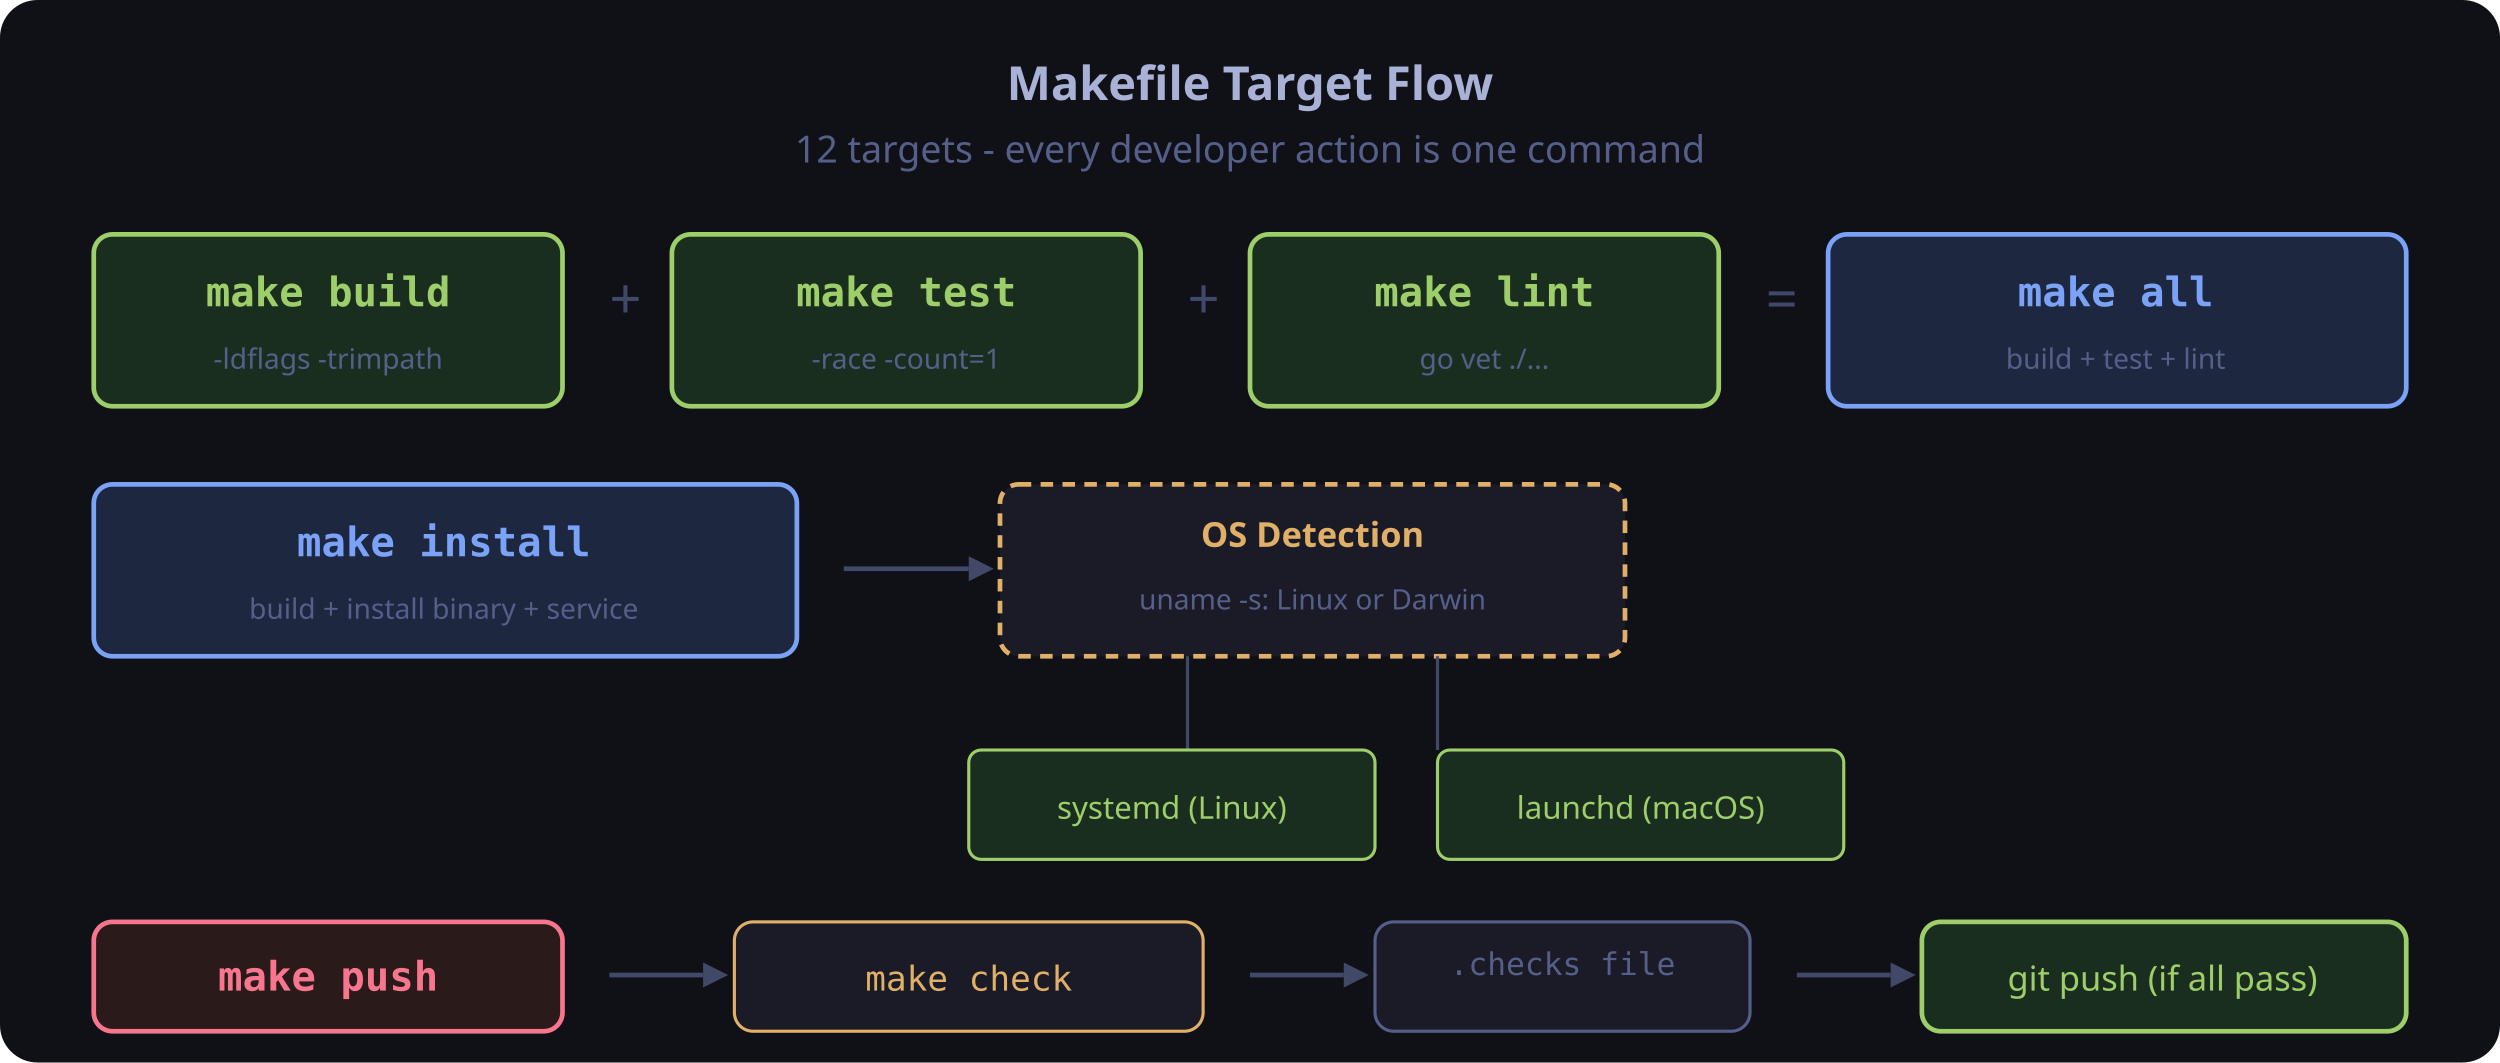
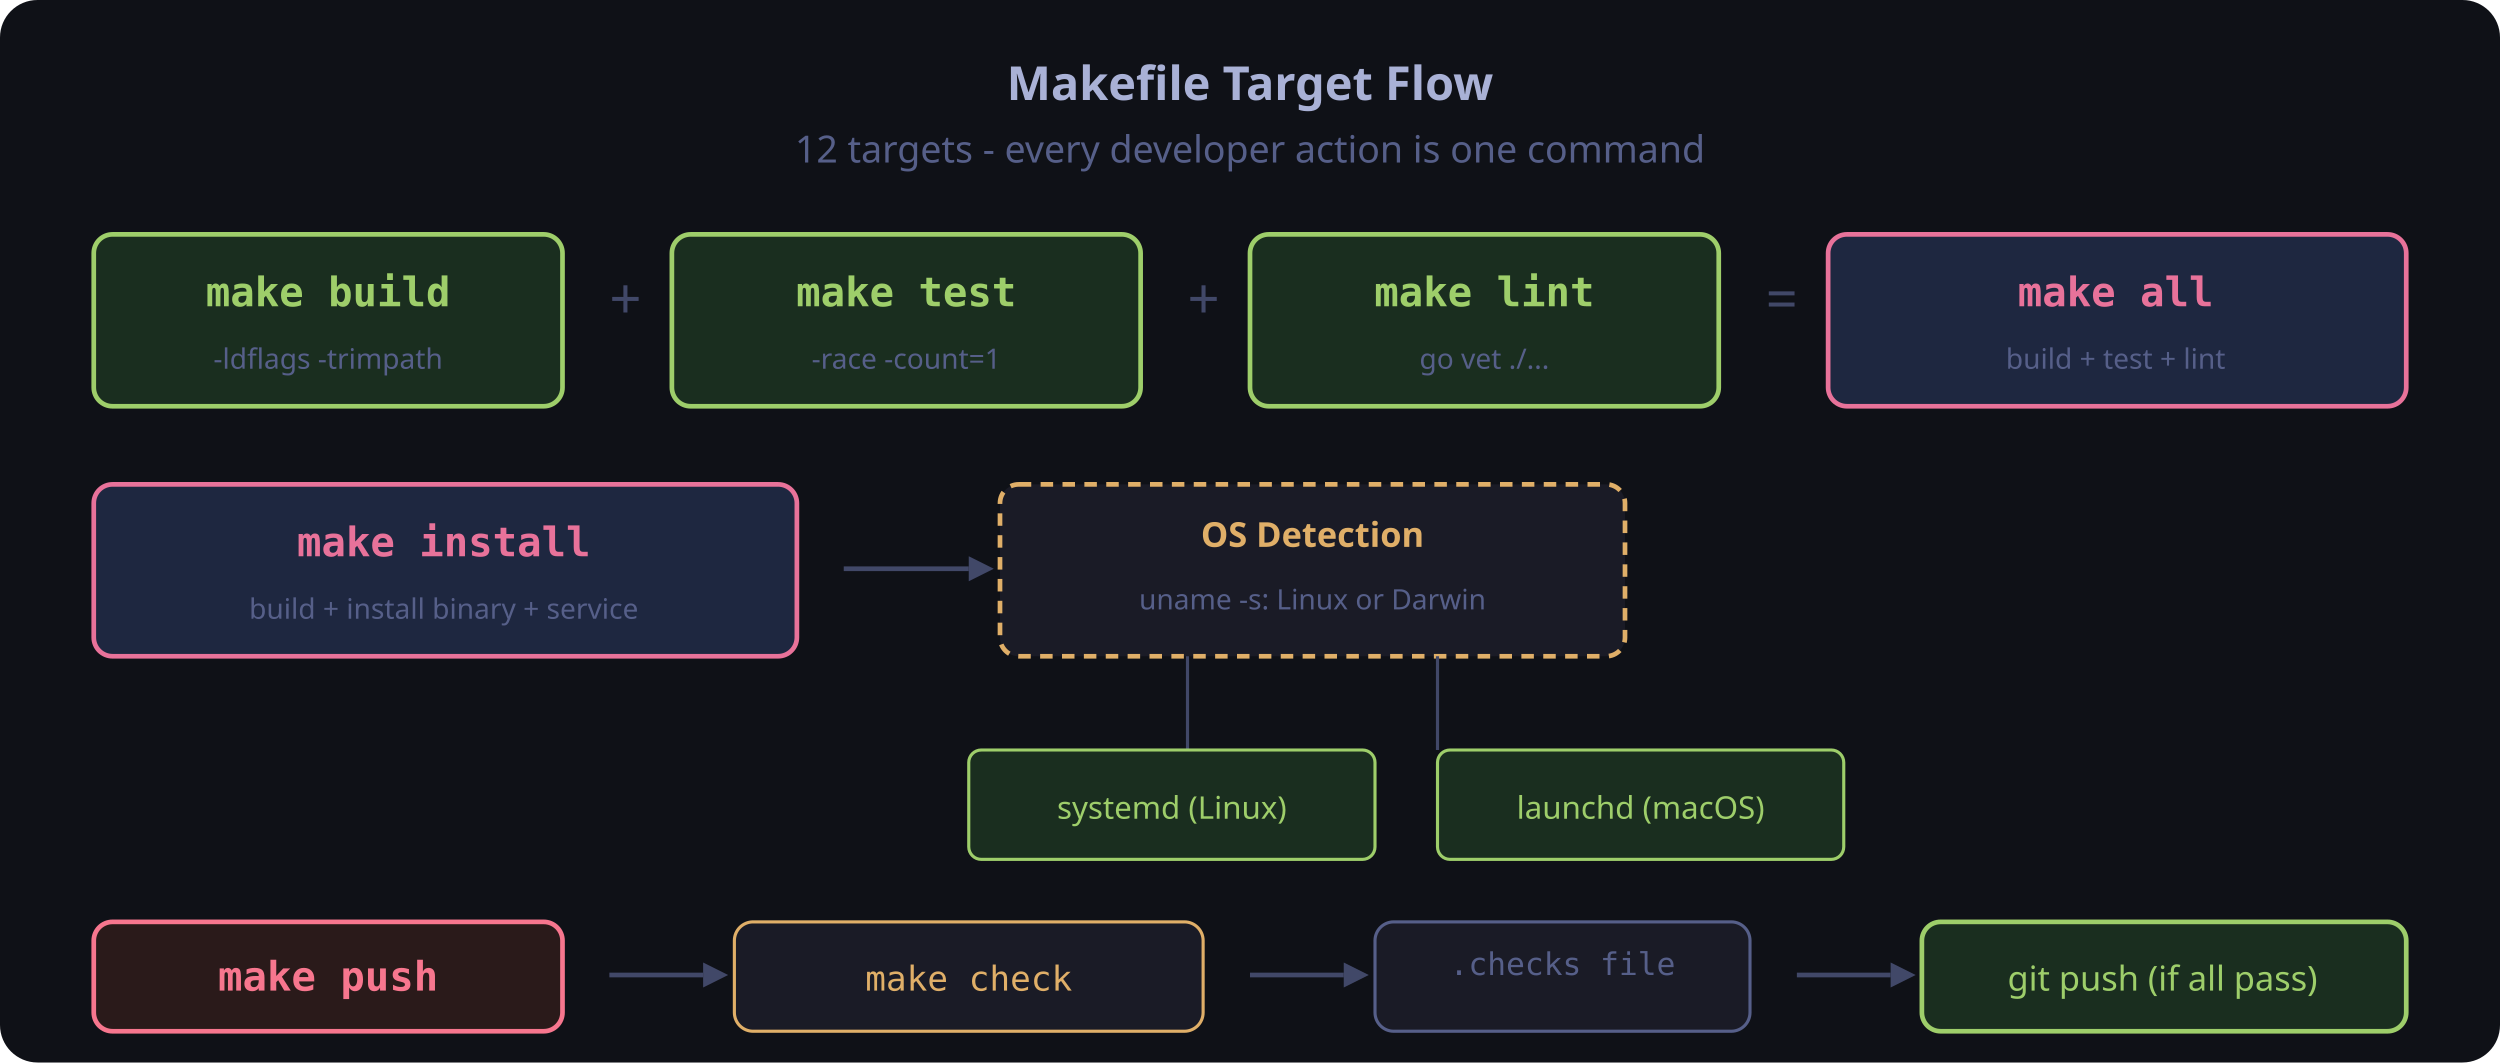
<svg xmlns="http://www.w3.org/2000/svg" viewBox="0 0 800 340" width="800" height="340">
  <rect width="800" height="340" rx="12" fill="#0f1117" />
  <text x="400" y="32" text-anchor="middle" fill="#a9b1d6" font-family="system-ui,sans-serif" font-size="15" font-weight="600">Makefile Target Flow</text>
  <text x="400" y="52" text-anchor="middle" fill="#565f89" font-family="system-ui,sans-serif" font-size="12">12 targets - every developer action is one command</text>
  <rect x="30" y="75" width="150" height="55" rx="6" fill="#1a2e1f" stroke="#9ece6a" stroke-width="1.5" />
  <text x="105" y="98" text-anchor="middle" fill="#9ece6a" font-family="ui-monospace,monospace" font-size="13" font-weight="600">make build</text>
  <text x="105" y="118" text-anchor="middle" fill="#565f89" font-family="system-ui,sans-serif" font-size="9">-ldflags -trimpath</text>
  <text x="195" y="102" fill="#414868" font-family="system-ui,sans-serif" font-size="18">+</text>
  <rect x="215" y="75" width="150" height="55" rx="6" fill="#1a2e1f" stroke="#9ece6a" stroke-width="1.5" />
  <text x="290" y="98" text-anchor="middle" fill="#9ece6a" font-family="ui-monospace,monospace" font-size="13" font-weight="600">make test</text>
  <text x="290" y="118" text-anchor="middle" fill="#565f89" font-family="system-ui,sans-serif" font-size="9">-race -count=1</text>
  <text x="380" y="102" fill="#414868" font-family="system-ui,sans-serif" font-size="18">+</text>
  <rect x="400" y="75" width="150" height="55" rx="6" fill="#1a2e1f" stroke="#9ece6a" stroke-width="1.5" />
  <text x="475" y="98" text-anchor="middle" fill="#9ece6a" font-family="ui-monospace,monospace" font-size="13" font-weight="600">make lint</text>
  <text x="475" y="118" text-anchor="middle" fill="#565f89" font-family="system-ui,sans-serif" font-size="9">go vet ./...</text>
  <text x="565" y="102" fill="#414868" font-family="system-ui,sans-serif" font-size="18">=</text>
-   <rect x="585" y="75" width="185" height="55" rx="6" fill="#1e2740" stroke="#7aa2f7" stroke-width="1.5" />
-   <text x="677" y="98" text-anchor="middle" fill="#7aa2f7" font-family="ui-monospace,monospace" font-size="13" font-weight="600">make all</text>
+   <rect x="585" y="75" width="185" height="55" rx="6" fill="#1e2740" stroke="#e8729a" stroke-width="1.5" />
+   <text x="677" y="98" text-anchor="middle" fill="#e8729a" font-family="ui-monospace,monospace" font-size="13" font-weight="600">make all</text>
  <text x="677" y="118" text-anchor="middle" fill="#565f89" font-family="system-ui,sans-serif" font-size="9">build + test + lint</text>
-   <rect x="30" y="155" width="225" height="55" rx="6" fill="#1e2740" stroke="#7aa2f7" stroke-width="1.5" />
-   <text x="142" y="178" text-anchor="middle" fill="#7aa2f7" font-family="ui-monospace,monospace" font-size="13" font-weight="600">make install</text>
+   <rect x="30" y="155" width="225" height="55" rx="6" fill="#1e2740" stroke="#e8729a" stroke-width="1.5" />
+   <text x="142" y="178" text-anchor="middle" fill="#e8729a" font-family="ui-monospace,monospace" font-size="13" font-weight="600">make install</text>
  <text x="142" y="198" text-anchor="middle" fill="#565f89" font-family="system-ui,sans-serif" font-size="9">build + install binary + service</text>
  <line x1="270" y1="182" x2="310" y2="182" stroke="#414868" stroke-width="1.5" />
  <polygon points="310,178 318,182 310,186" fill="#414868" />
  <rect x="320" y="155" width="200" height="55" rx="6" fill="#1a1b26" stroke="#e0af68" stroke-width="1.5" stroke-dasharray="4,3" />
  <text x="420" y="175" text-anchor="middle" fill="#e0af68" font-family="system-ui,sans-serif" font-size="11" font-weight="600">OS Detection</text>
  <text x="420" y="195" text-anchor="middle" fill="#565f89" font-family="system-ui,sans-serif" font-size="9">uname -s: Linux or Darwin</text>
  <line x1="380" y1="210" x2="380" y2="240" stroke="#414868" stroke-width="1" />
  <line x1="460" y1="210" x2="460" y2="240" stroke="#414868" stroke-width="1" />
  <rect x="310" y="240" width="130" height="35" rx="4" fill="#1a2e1f" stroke="#9ece6a" stroke-width="1" />
  <text x="375" y="262" text-anchor="middle" fill="#9ece6a" font-family="system-ui,sans-serif" font-size="10">systemd (Linux)</text>
  <rect x="460" y="240" width="130" height="35" rx="4" fill="#1a2e1f" stroke="#9ece6a" stroke-width="1" />
  <text x="525" y="262" text-anchor="middle" fill="#9ece6a" font-family="system-ui,sans-serif" font-size="10">launchd (macOS)</text>
  <rect x="30" y="295" width="150" height="35" rx="6" fill="#2a1a1a" stroke="#f7768e" stroke-width="1.5" />
  <text x="105" y="317" text-anchor="middle" fill="#f7768e" font-family="ui-monospace,monospace" font-size="13" font-weight="600">make push</text>
  <line x1="195" y1="312" x2="225" y2="312" stroke="#414868" stroke-width="1.5" />
  <polygon points="225,308 233,312 225,316" fill="#414868" />
  <rect x="235" y="295" width="150" height="35" rx="6" fill="#1a1b26" stroke="#e0af68" stroke-width="1" />
  <text x="310" y="317" text-anchor="middle" fill="#e0af68" font-family="ui-monospace,monospace" font-size="11">make check</text>
  <line x1="400" y1="312" x2="430" y2="312" stroke="#414868" stroke-width="1.5" />
  <polygon points="430,308 438,312 430,316" fill="#414868" />
  <rect x="440" y="295" width="120" height="35" rx="6" fill="#1a1b26" stroke="#565f89" stroke-width="1" />
  <text x="500" y="312" text-anchor="middle" fill="#565f89" font-family="ui-monospace,monospace" font-size="10">.checks file</text>
  <line x1="575" y1="312" x2="605" y2="312" stroke="#414868" stroke-width="1.5" />
  <polygon points="605,308 613,312 605,316" fill="#414868" />
  <rect x="615" y="295" width="155" height="35" rx="6" fill="#1a2e1f" stroke="#9ece6a" stroke-width="1.5" />
  <text x="692" y="317" text-anchor="middle" fill="#9ece6a" font-family="system-ui,sans-serif" font-size="11">git push (if all pass)</text>
</svg>
